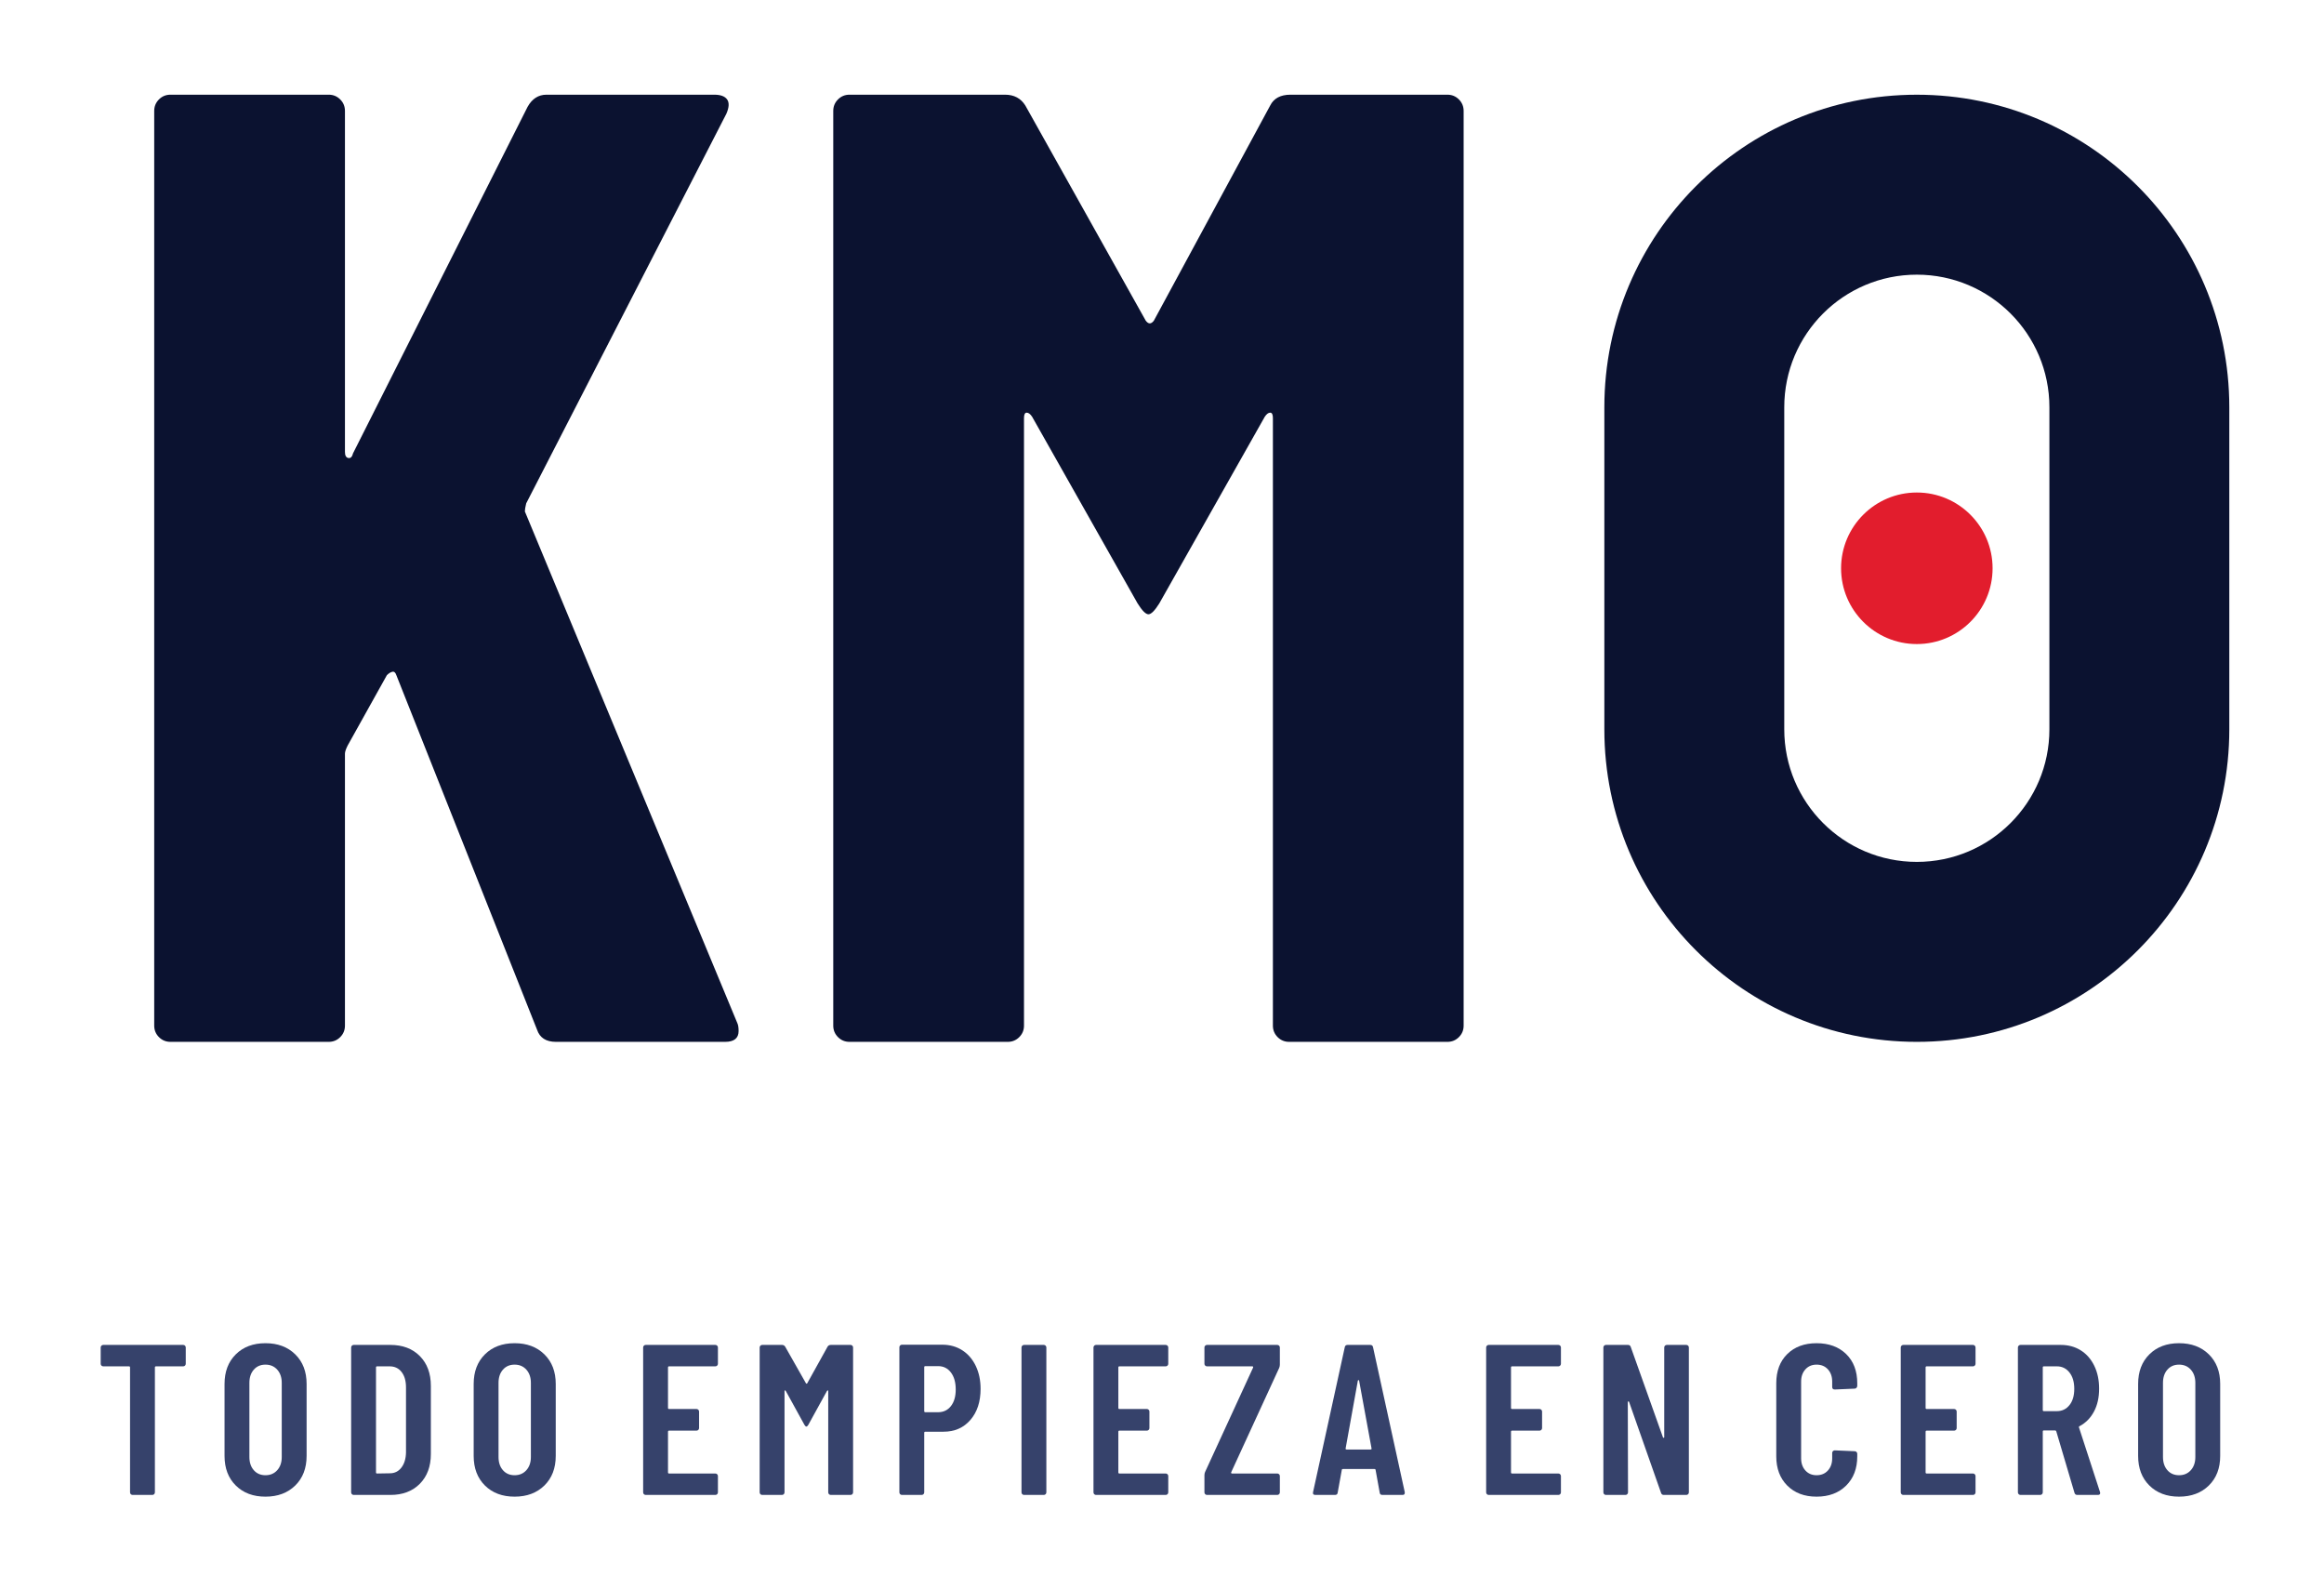
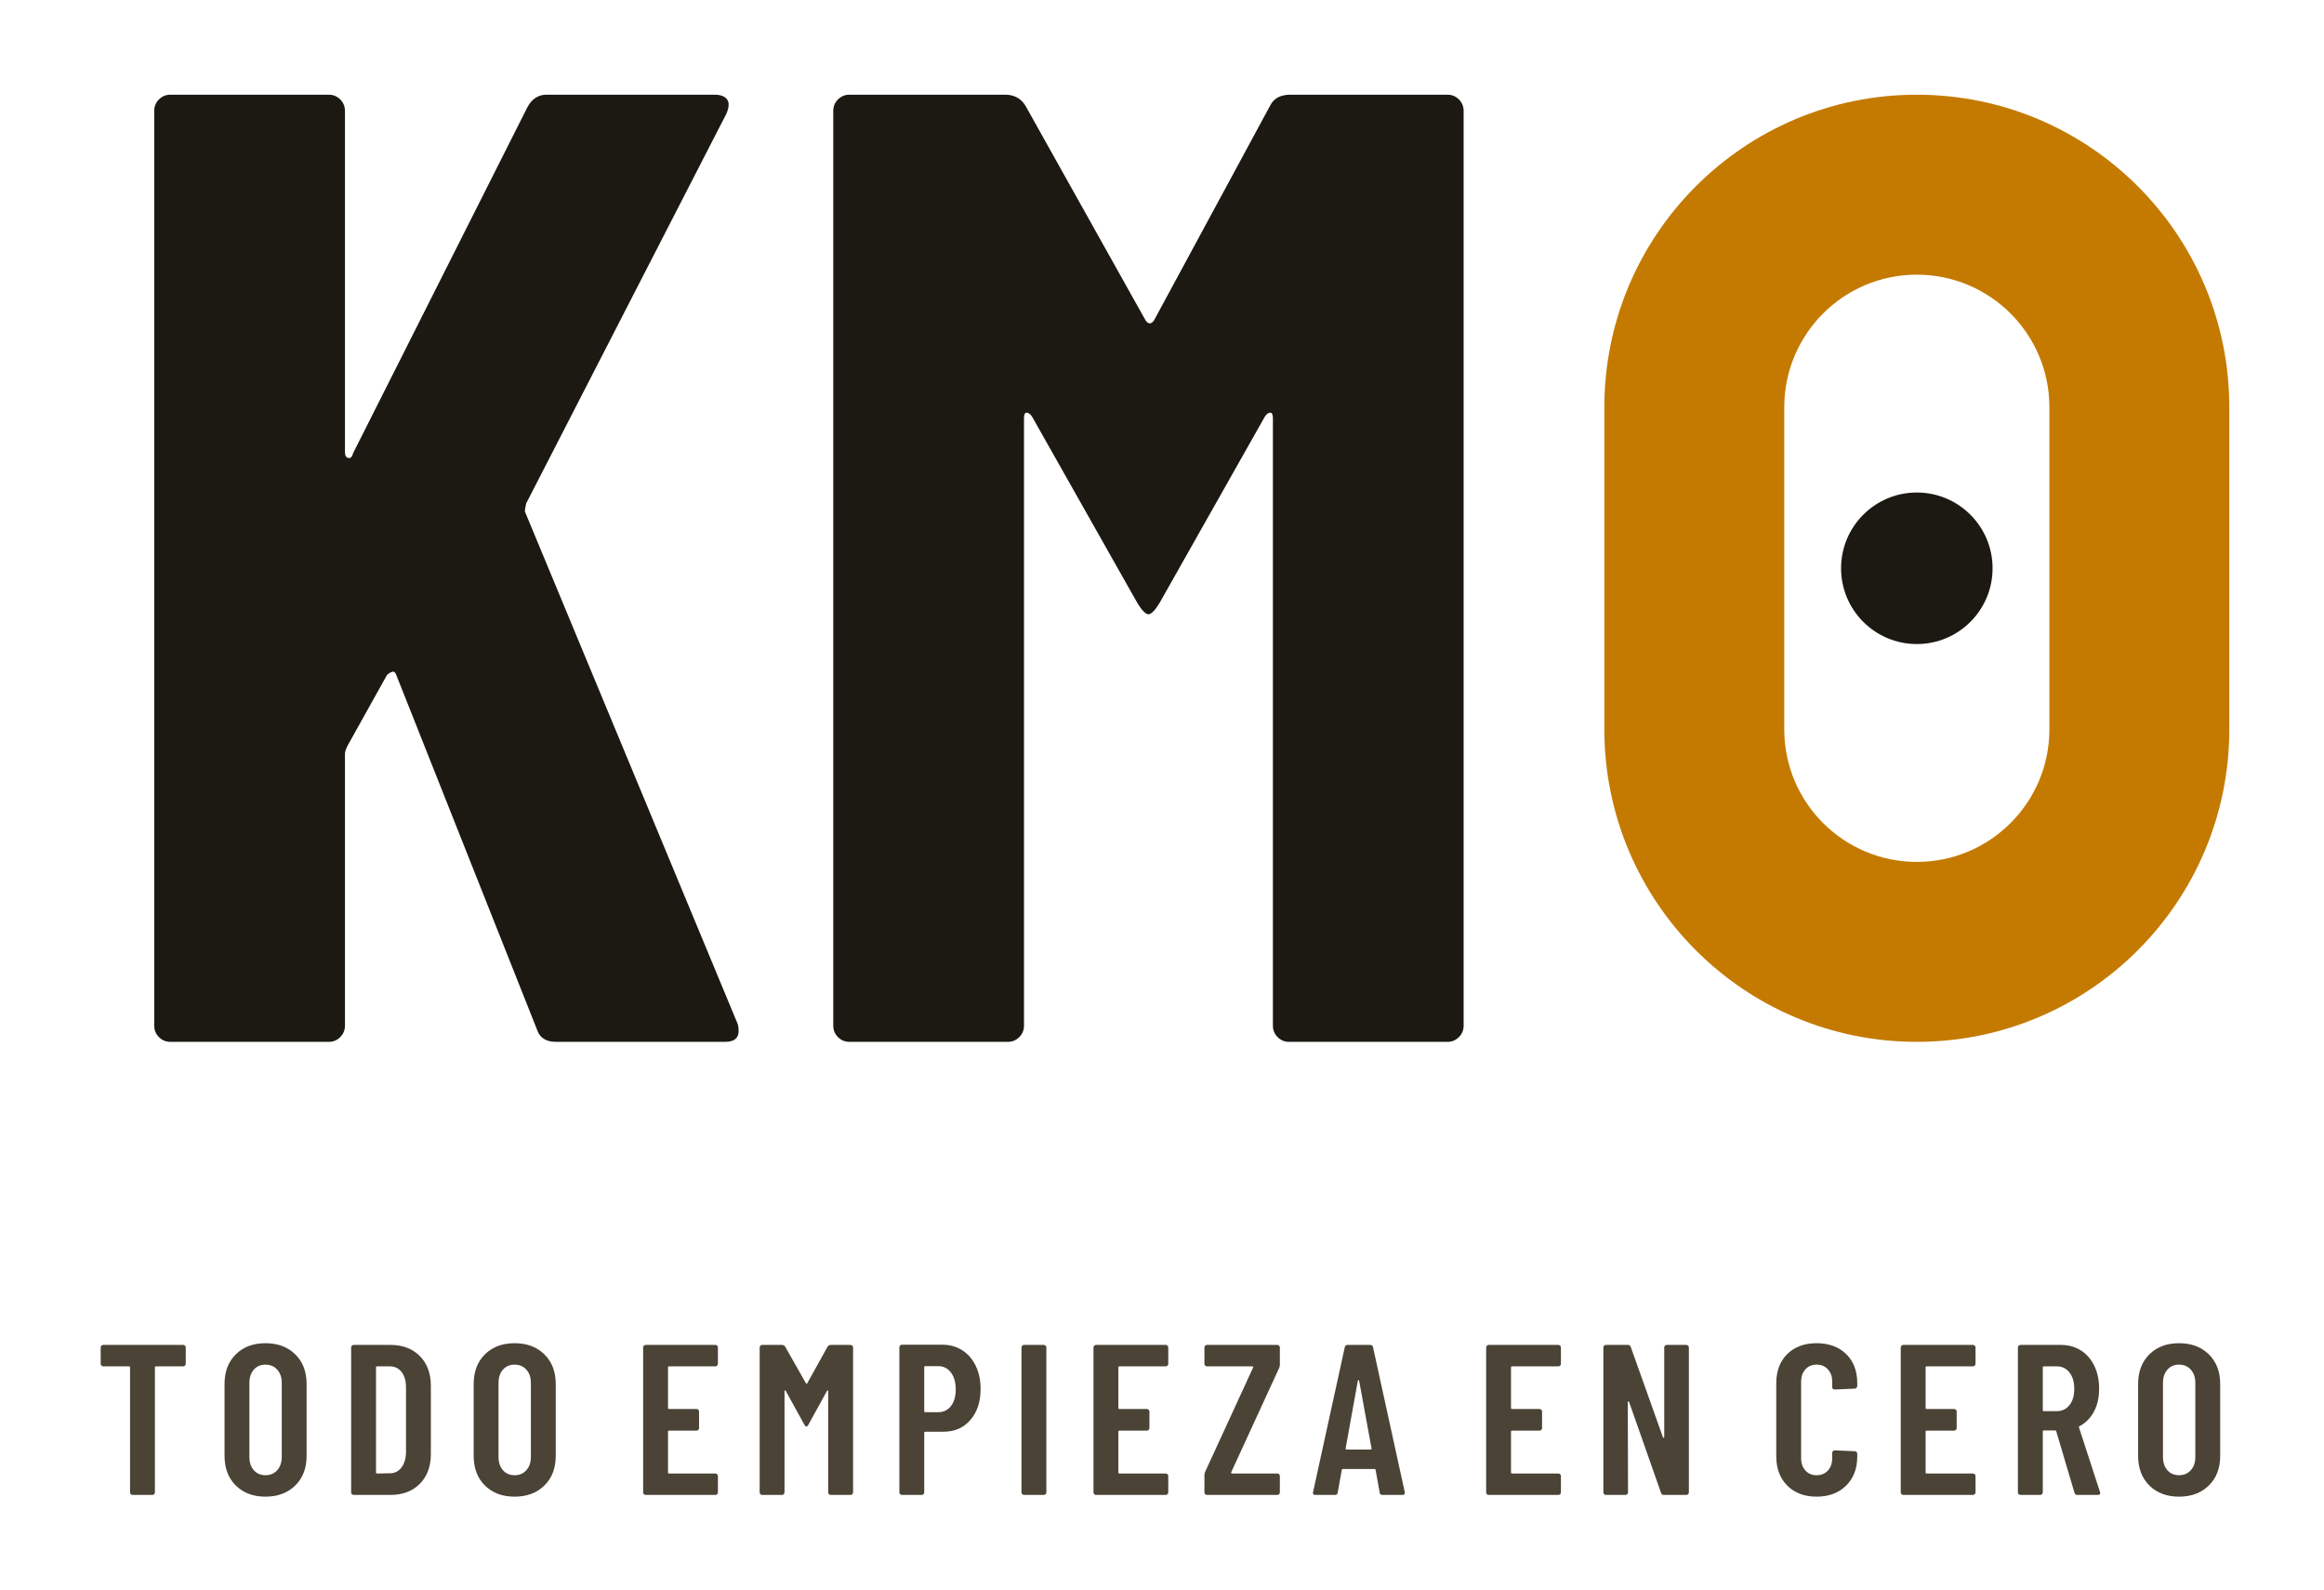
<svg xmlns="http://www.w3.org/2000/svg" viewBox="-10 -10 245.43 167.84" role="img" aria-label="KM0">
-   <g fill="#0B1230">
+   <g fill="#1C1913">
    <path transform="translate(0.00 100) scale(0.14286 -0.14286)" d="M44 12V688Q44 693 47.5 696.5Q51 700 56 700H173Q178 700 181.5 696.5Q185 693 185 688V436Q185 432 187.5 431.5Q190 431 191 435L320 691Q325 700 334 700H458Q465 700 467.5 696.5Q470 693 467 686L319 398Q318 394 318 392L475 14Q476 12 476 8Q476 0 466 0H341Q330 0 327 9L223 271Q222 274 220.0 273.5Q218 273 216 271L187 219Q185 215 185 213V12Q185 7 181.5 3.5Q178 0 173 0H56Q51 0 47.5 3.5Q44 7 44 12Z" />
    <path transform="translate(72.14 100) scale(0.14286 -0.14286)" d="M379 700H495Q500 700 503.5 696.5Q507 693 507 688V12Q507 7 503.5 3.5Q500 0 495 0H378Q373 0 369.5 3.5Q366 7 366 12V461Q366 465 364.0 465.0Q362 465 360 462L282 324Q277 316 274 316Q271 316 266 324L188 462Q186 465 184.0 465.0Q182 465 182 461V12Q182 7 178.5 3.5Q175 0 170 0H53Q48 0 44.5 3.5Q41 7 41 12V688Q41 693 44.5 696.5Q48 700 53 700H168Q178 700 183 692L272 533Q275 529 278 533L364 692Q368 700 379 700Z" />
  </g>
-   <path fill="#0B1230" fill-rule="evenodd" d="M192.43,0.00 A33.00,33.00 0 0 1 225.43,33.00 V67.00 A33.00,33.00 0 0 1 159.43,67.00 V33.00 A33.00,33.00 0 0 1 192.43,0.00Z M192.43,19.00 A14.00,14.00 0 0 1 206.43,33.00 V67.00 A14.00,14.00 0 0 1 178.43,67.00 V33.00 A14.00,14.00 0 0 1 192.43,19.00Z" />
-   <circle cx="192.43" cy="50.00" r="8.00" fill="#E21D2D" />
-   <g fill="#36426B" transform="translate(0 132) scale(0.6599)">
+   <path fill="#C47A00" fill-rule="evenodd" d="M192.43,0.00 A33.00,33.00 0 0 1 225.43,33.00 V67.00 A33.00,33.00 0 0 1 159.43,67.00 V33.00 A33.00,33.00 0 0 1 192.43,0.00Z M192.43,19.00 A14.00,14.00 0 0 1 206.43,33.00 V67.00 A14.00,14.00 0 0 1 178.43,67.00 V33.00 A14.00,14.00 0 0 1 192.43,19.00Z" />
+   <circle cx="192.43" cy="50.00" r="8.00" fill="#1C1913" />
+   <g fill="#4A4336" transform="translate(0 132) scale(0.6599)">
    <path transform="translate(0.00 24) scale(0.03429 -0.03429)" d="M425 688V612Q425 607 421.5 603.5Q418 600 413 600H286Q281 600 281 595V12Q281 7 277.5 3.5Q274 0 269 0H177Q172 0 168.5 3.5Q165 7 165 12V595Q165 600 160 600H40Q35 600 31.5 603.5Q28 607 28 612V688Q28 693 31.5 696.5Q35 700 40 700H413Q418 700 421.5 696.5Q425 693 425 688Z" />
    <path transform="translate(19.34 24) scale(0.03429 -0.03429)" d="M42 182V518Q42 604 94.5 656.0Q147 708 233 708Q319 708 372.0 656.0Q425 604 425 518V182Q425 96 372.0 44.0Q319 -8 233 -8Q147 -8 94.5 44.0Q42 96 42 182ZM309 177V523Q309 561 288.0 584.5Q267 608 233 608Q199 608 178.5 584.5Q158 561 158 523V177Q158 139 178.5 115.5Q199 92 233 92Q267 92 288.0 115.5Q309 139 309 177Z" />
    <path transform="translate(39.19 24) scale(0.03429 -0.03429)" d="M54 12V688Q54 693 57.5 696.5Q61 700 66 700H237Q323 700 374.5 648.0Q426 596 426 509V191Q426 104 374.5 52.0Q323 0 237 0H66Q61 0 57.5 3.5Q54 7 54 12ZM175 100 235 101Q268 101 288.5 127.5Q309 154 310 198V502Q310 547 289.5 573.5Q269 600 234 600H175Q170 600 170 595V105Q170 100 175 100Z" />
    <path transform="translate(59.21 24) scale(0.03429 -0.03429)" d="M42 182V518Q42 604 94.5 656.0Q147 708 233 708Q319 708 372.0 656.0Q425 604 425 518V182Q425 96 372.0 44.0Q319 -8 233 -8Q147 -8 94.5 44.0Q42 96 42 182ZM309 177V523Q309 561 288.0 584.5Q267 608 233 608Q199 608 178.5 584.5Q158 561 158 523V177Q158 139 178.5 115.5Q199 92 233 92Q267 92 288.0 115.5Q309 139 309 177Z" />
    <path transform="translate(85.92 24) scale(0.03429 -0.03429)" d="M391 600H175Q170 600 170 595V406Q170 401 175 401H303Q308 401 311.5 397.5Q315 394 315 389V312Q315 307 311.5 303.5Q308 300 303 300H175Q170 300 170 295V105Q170 100 175 100H391Q396 100 399.5 96.5Q403 93 403 88V12Q403 7 399.5 3.5Q396 0 391 0H66Q61 0 57.5 3.5Q54 7 54 12V688Q54 693 57.5 696.5Q61 700 66 700H391Q396 700 399.5 696.5Q403 693 403 688V612Q403 607 399.5 603.5Q396 600 391 600Z" />
    <path transform="translate(104.67 24) scale(0.03429 -0.03429)" d="M383 700H475Q480 700 483.5 696.5Q487 693 487 688V12Q487 7 483.5 3.5Q480 0 475 0H383Q378 0 374.5 3.5Q371 7 371 12V484Q371 488 369.0 488.0Q367 488 365 485L278 327Q273 319 269 319Q265 319 260 327L173 485Q171 488 169.0 488.0Q167 488 167 484V12Q167 7 163.5 3.5Q160 0 155 0H63Q58 0 54.5 3.5Q51 7 51 12V688Q51 693 54.5 696.5Q58 700 63 700H155Q165 700 170 692L267 521Q270 517 273 521L368 692Q373 700 383 700Z" />
    <path transform="translate(126.96 24) scale(0.03429 -0.03429)" d="M432 495Q432 405 384.5 350.0Q337 295 259 295H174Q169 295 169 290V12Q169 7 165.5 3.5Q162 0 157 0H65Q60 0 56.5 3.5Q53 7 53 12V689Q53 694 56.5 697.5Q60 701 65 701H253Q306 701 346.5 675.0Q387 649 409.5 602.0Q432 555 432 495ZM316 492Q316 542 293.5 571.5Q271 601 234 601H174Q169 601 169 596V391Q169 386 174 386H234Q271 386 293.5 414.5Q316 443 316 492Z" />
    <path transform="translate(146.47 24) scale(0.03429 -0.03429)" d="M54 12V688Q54 693 57.5 696.5Q61 700 66 700H158Q163 700 166.5 696.5Q170 693 170 688V12Q170 7 166.5 3.5Q163 0 158 0H66Q61 0 57.5 3.5Q54 7 54 12Z" />
    <path transform="translate(157.99 24) scale(0.03429 -0.03429)" d="M391 600H175Q170 600 170 595V406Q170 401 175 401H303Q308 401 311.5 397.5Q315 394 315 389V312Q315 307 311.5 303.5Q308 300 303 300H175Q170 300 170 295V105Q170 100 175 100H391Q396 100 399.5 96.5Q403 93 403 88V12Q403 7 399.5 3.5Q396 0 391 0H66Q61 0 57.5 3.5Q54 7 54 12V688Q54 693 57.5 696.5Q61 700 66 700H391Q396 700 399.5 696.5Q403 693 403 688V612Q403 607 399.5 603.5Q396 600 391 600Z" />
    <path transform="translate(176.74 24) scale(0.03429 -0.03429)" d="M25 12V92Q25 100 28 107L252 594Q253 596 252.0 598.0Q251 600 249 600H37Q32 600 28.5 603.5Q25 607 25 612V688Q25 693 28.5 696.5Q32 700 37 700H365Q370 700 373.5 696.5Q377 693 377 688V608Q377 601 374 593L150 106Q149 104 150.0 102.0Q151 100 153 100H365Q370 100 373.5 96.5Q377 93 377 88V12Q377 7 373.5 3.5Q370 0 365 0H37Q32 0 28.5 3.5Q25 7 25 12Z" />
    <path transform="translate(194.50 24) scale(0.03429 -0.03429)" d="M325 11 306 116Q306 121 300 121H154Q148 121 148 116L129 11Q128 0 116 0H25Q11 0 14 13L162 689Q164 700 175 700H281Q292 700 294 689L442 13V9Q442 0 431 0H338Q326 0 325 11ZM171 212H282Q288 212 287 217L229 533Q228 536 226.0 536.0Q224 536 223 533L166 217Q165 212 171 212Z" />
    <path transform="translate(220.83 24) scale(0.03429 -0.03429)" d="M391 600H175Q170 600 170 595V406Q170 401 175 401H303Q308 401 311.5 397.5Q315 394 315 389V312Q315 307 311.5 303.5Q308 300 303 300H175Q170 300 170 295V105Q170 100 175 100H391Q396 100 399.5 96.5Q403 93 403 88V12Q403 7 399.5 3.5Q396 0 391 0H66Q61 0 57.5 3.5Q54 7 54 12V688Q54 693 57.5 696.5Q61 700 66 700H391Q396 700 399.5 696.5Q403 693 403 688V612Q403 607 399.5 603.5Q396 600 391 600Z" />
    <path transform="translate(239.59 24) scale(0.03429 -0.03429)" d="M350 700H441Q446 700 449.5 696.5Q453 693 453 688V12Q453 7 449.5 3.5Q446 0 441 0H336Q326 0 323 10L174 434Q173 437 170.5 436.5Q168 436 168 433L169 12Q169 7 165.5 3.5Q162 0 157 0H66Q61 0 57.5 3.5Q54 7 54 12V688Q54 693 57.5 696.5Q61 700 66 700H169Q179 700 182 690L332 269Q333 266 335.5 266.5Q338 267 338 270V688Q338 693 341.5 696.5Q345 700 350 700Z" />
    <path transform="translate(267.67 24) scale(0.03429 -0.03429)" d="M42 180V521Q42 607 93.5 657.5Q145 708 230 708Q316 708 368.0 657.5Q420 607 420 521V509Q420 504 416.5 500.0Q413 496 408 496L315 492Q303 492 303 504V529Q303 564 283.0 586.0Q263 608 230 608Q198 608 178.0 586.0Q158 564 158 529V171Q158 136 178.0 114.0Q198 92 230 92Q263 92 283.0 114.0Q303 136 303 171V196Q303 201 306.5 204.5Q310 208 315 208L408 204Q413 204 416.5 200.5Q420 197 420 192V180Q420 95 368.0 43.5Q316 -8 230 -8Q145 -8 93.5 43.5Q42 95 42 180Z" />
    <path transform="translate(287.18 24) scale(0.03429 -0.03429)" d="M391 600H175Q170 600 170 595V406Q170 401 175 401H303Q308 401 311.5 397.5Q315 394 315 389V312Q315 307 311.5 303.5Q308 300 303 300H175Q170 300 170 295V105Q170 100 175 100H391Q396 100 399.5 96.5Q403 93 403 88V12Q403 7 399.5 3.5Q396 0 391 0H66Q61 0 57.5 3.5Q54 7 54 12V688Q54 693 57.5 696.5Q61 700 66 700H391Q396 700 399.5 696.5Q403 693 403 688V612Q403 607 399.5 603.5Q396 600 391 600Z" />
    <path transform="translate(305.93 24) scale(0.03429 -0.03429)" d="M318 10 233 297Q231 301 228 301H175Q170 301 170 296V12Q170 7 166.5 3.5Q163 0 158 0H66Q61 0 57.5 3.5Q54 7 54 12V688Q54 693 57.5 696.5Q61 700 66 700H254Q307 700 347.5 674.5Q388 649 410.5 602.5Q433 556 433 496Q433 434 409.0 389.0Q385 344 342 321Q338 320 339 315L437 14Q438 12 438 9Q438 0 427 0H331Q321 0 318 10ZM170 595V396Q170 391 175 391H236Q272 391 294.5 419.0Q317 447 317 495Q317 543 294.5 571.5Q272 600 236 600H175Q170 600 170 595Z" />
    <path transform="translate(325.58 24) scale(0.03429 -0.03429)" d="M42 182V518Q42 604 94.5 656.0Q147 708 233 708Q319 708 372.0 656.0Q425 604 425 518V182Q425 96 372.0 44.0Q319 -8 233 -8Q147 -8 94.5 44.0Q42 96 42 182ZM309 177V523Q309 561 288.0 584.5Q267 608 233 608Q199 608 178.5 584.5Q158 561 158 523V177Q158 139 178.5 115.5Q199 92 233 92Q267 92 288.0 115.5Q309 139 309 177Z" />
  </g>
</svg>
